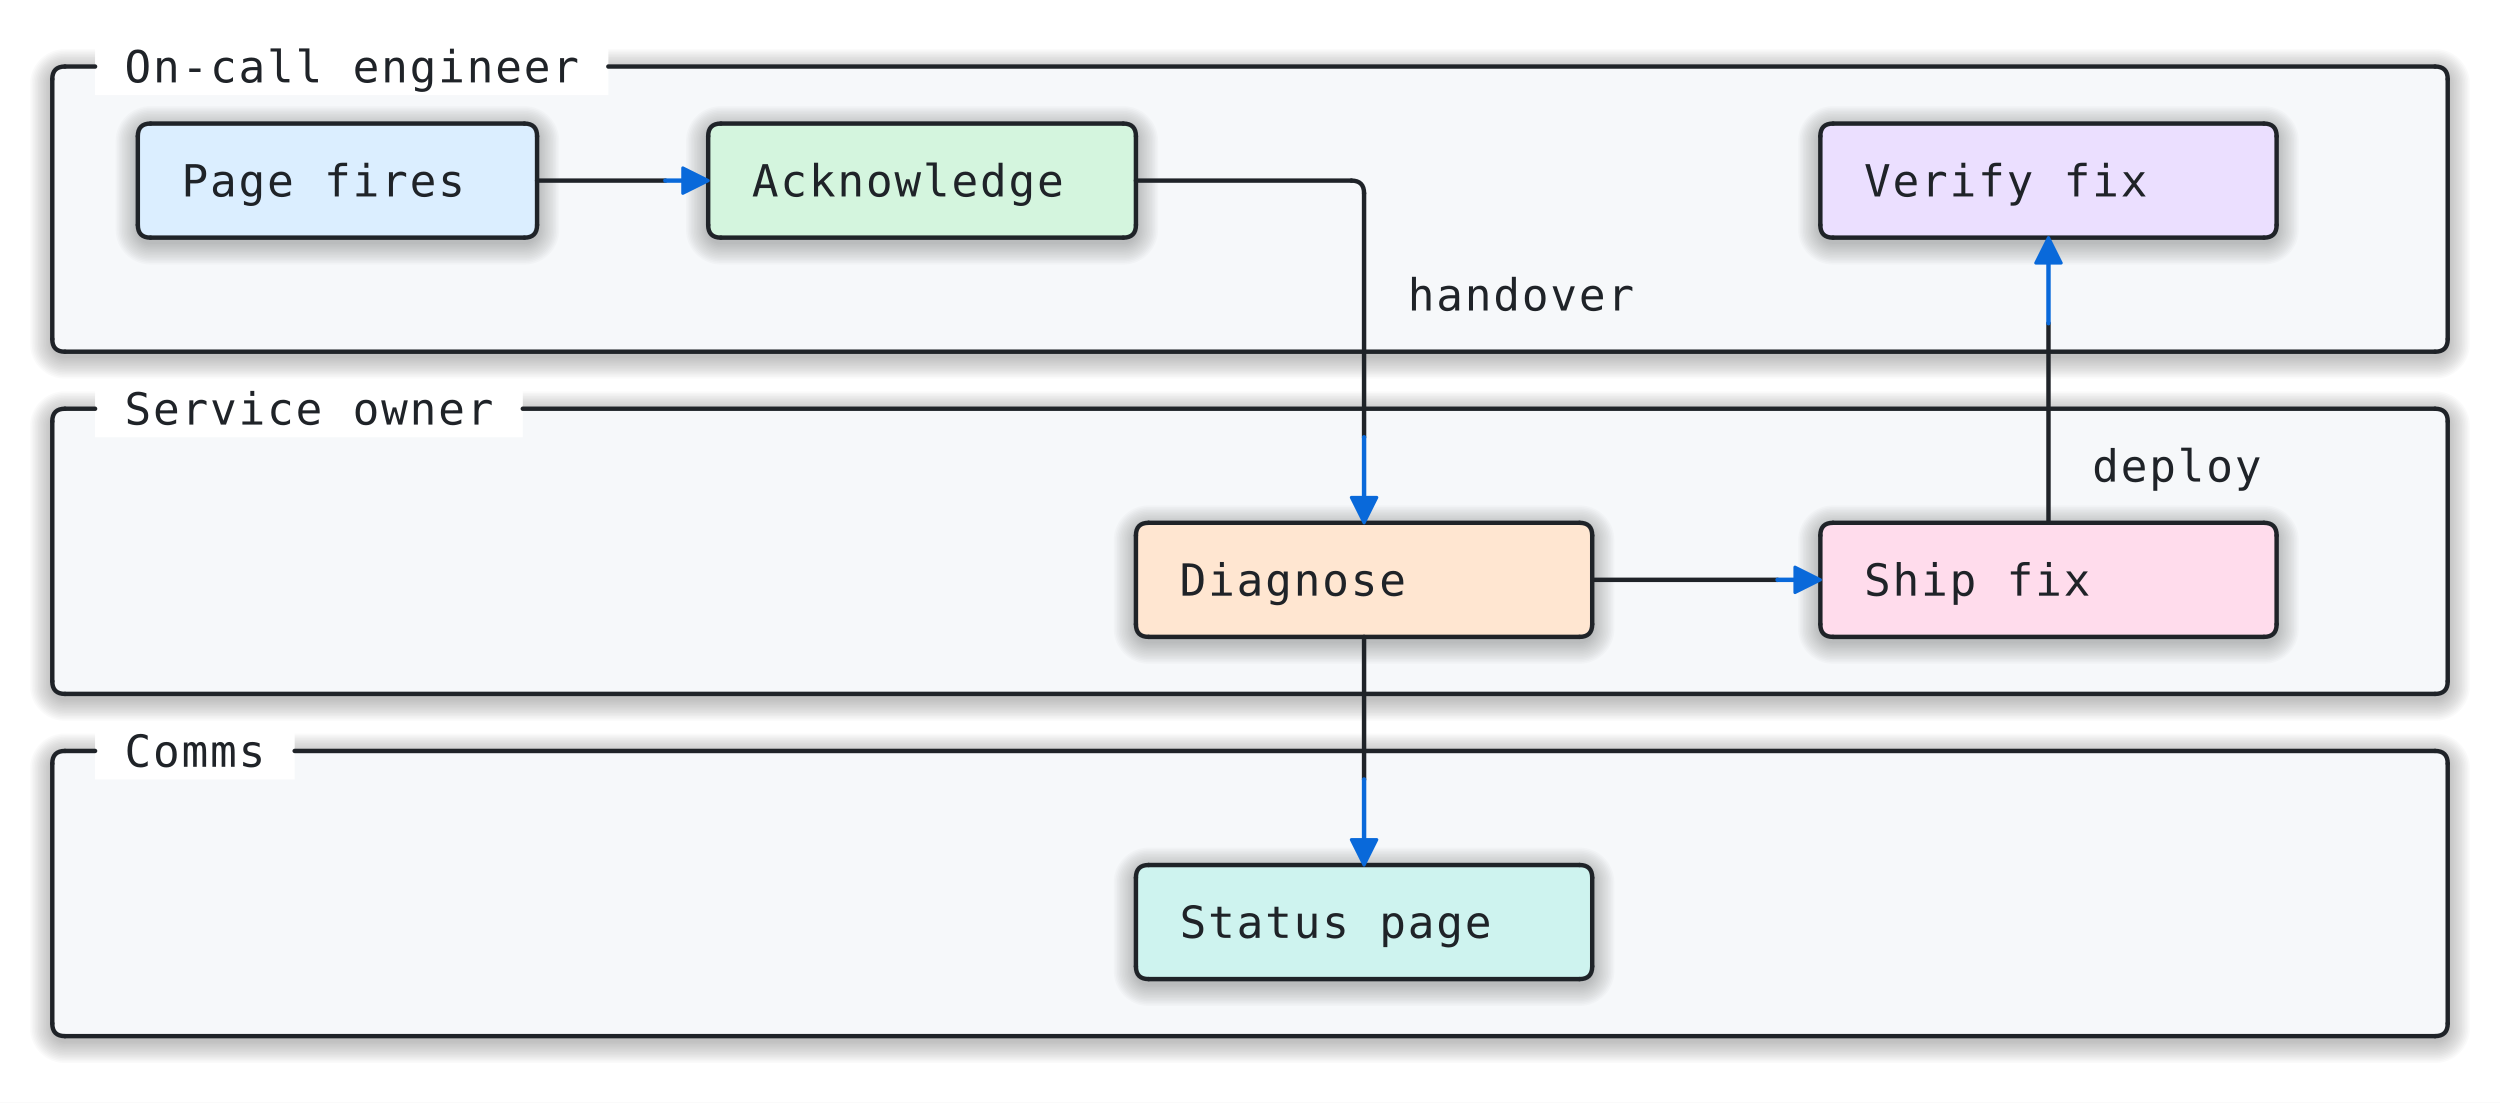
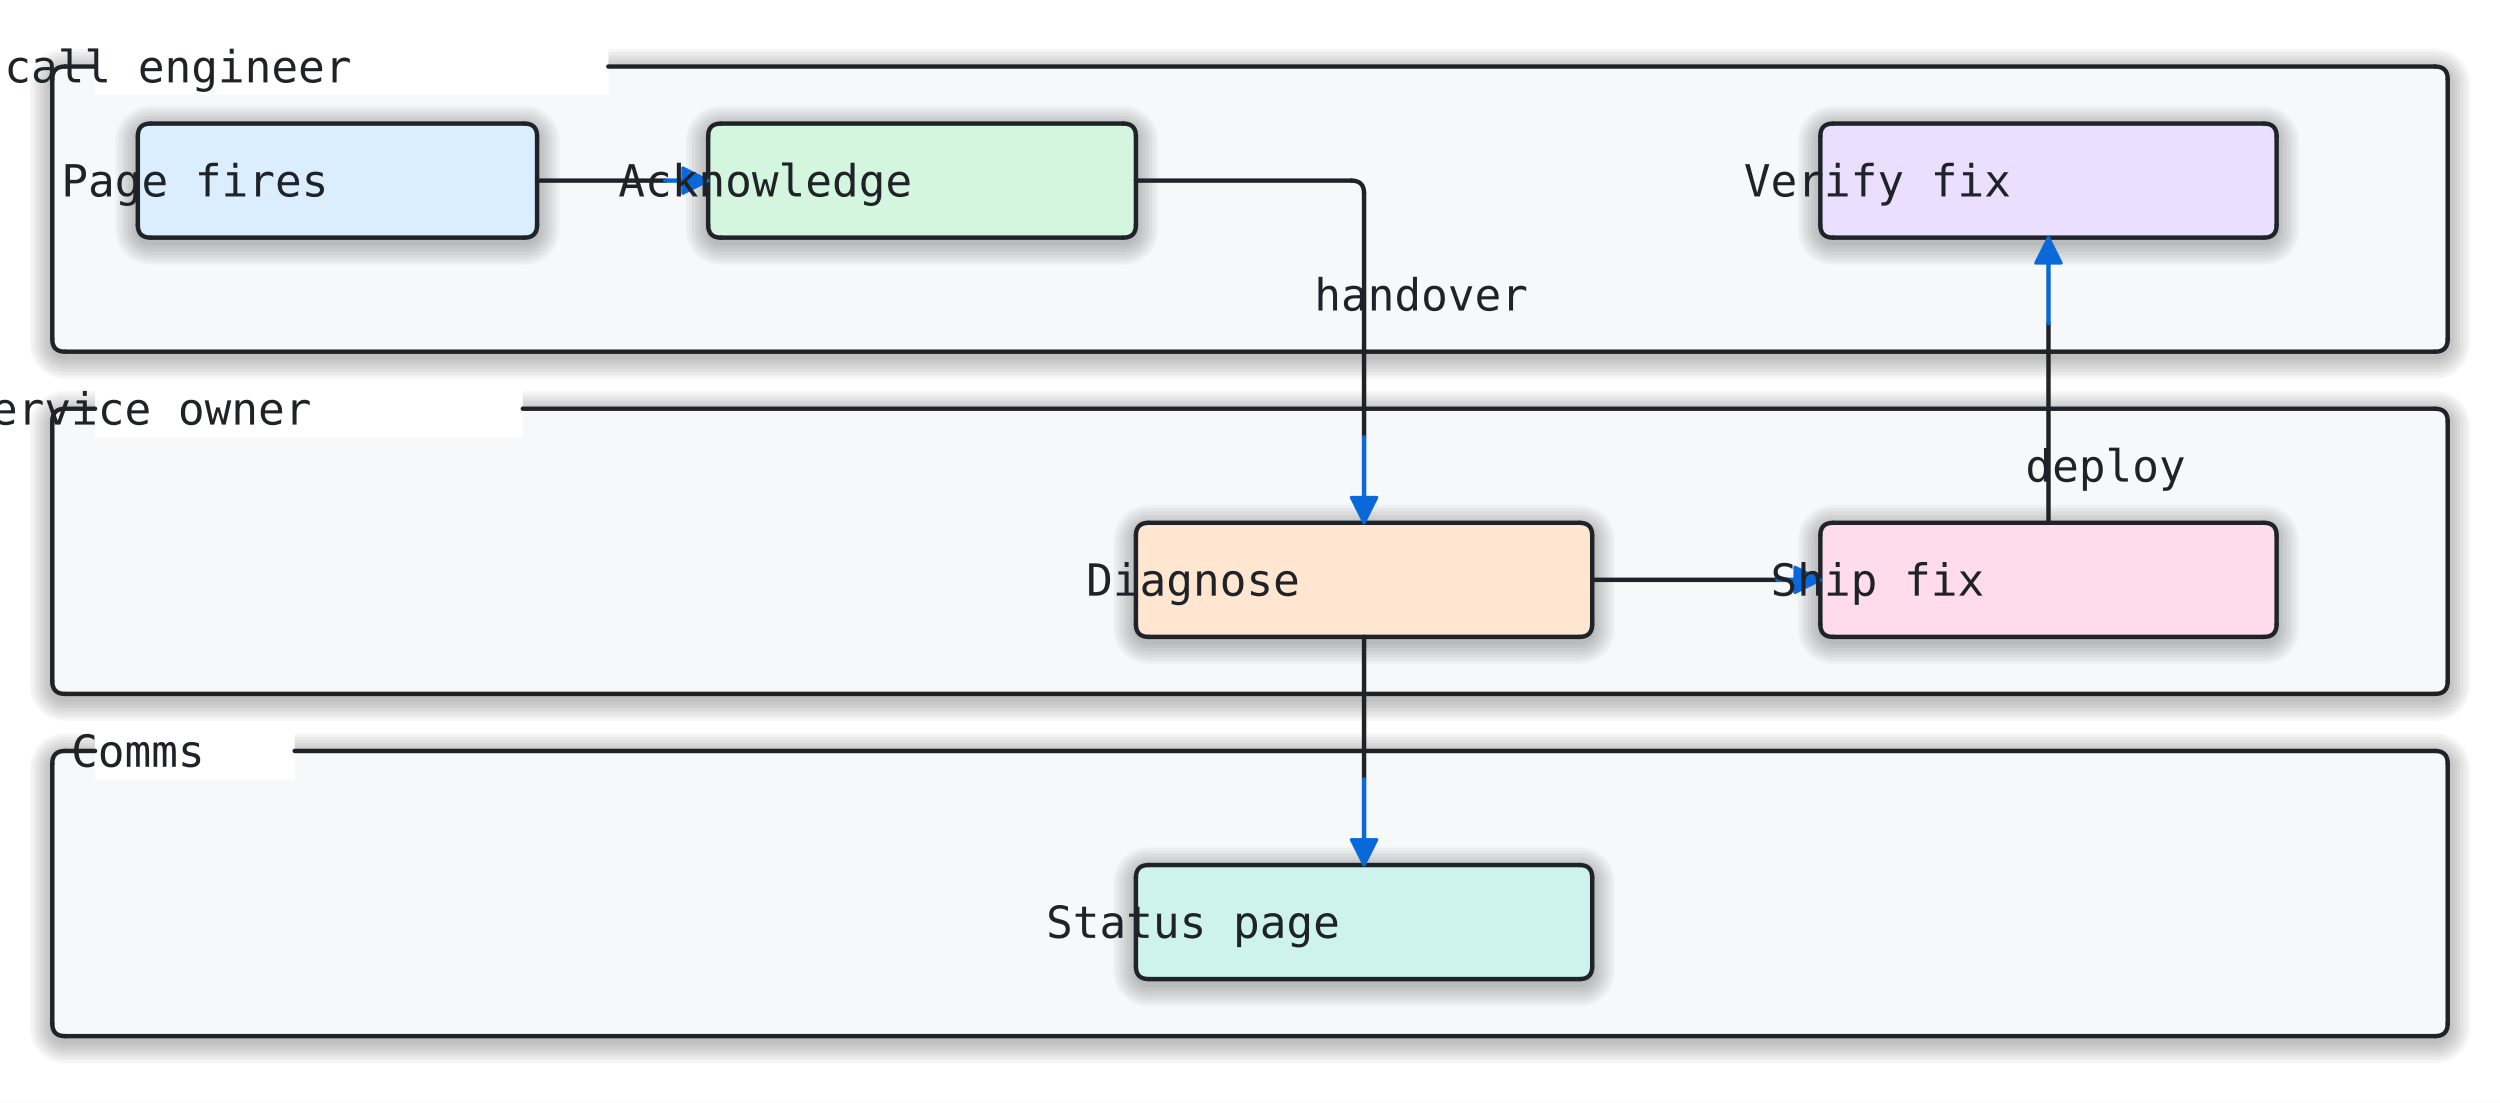
<svg xmlns="http://www.w3.org/2000/svg" viewBox="0 0 789 348" width="789" height="348" role="img" data-cell="9x18" data-pad="12" data-generator="ascii2svg 1.15.0">
-   <style>.sgl{stroke-width:1.4;stroke-linecap:round;stroke-linejoin:round;fill:none}.dbl{stroke-width:5;stroke-linecap:round;stroke-linejoin:round;fill:none}.dbl-gap{stroke-width:2;stroke-linecap:round;stroke-linejoin:round;fill:none}.head{stroke-width:1;stroke-linejoin:round}text{font:14px ui-monospace,SFMono-Regular,Menlo,Consolas,'DejaVu Sans Mono',monospace;text-anchor:middle;white-space:pre}.dash.n2{stroke-dasharray:4.2 4.8}.dash.n3{stroke-dasharray:2.6 3.4}.dash.n4{stroke-dasharray:1.4 3.1}.uml{stroke-width:1.2;stroke-linejoin:round}.ring{stroke-width:1.3}.foot{fill:none;stroke-width:1.4;stroke-linecap:round;stroke-linejoin:round}.blk{shape-rendering:crispEdges}.k3{fill-opacity:.75}.k2{fill-opacity:.5}.k1{fill-opacity:.28}.fill{transition:fill .25s}text,line,path,polygon,circle,.blk{pointer-events:none}@keyframes a2s-gap{0%{stroke-dasharray:1 2;stroke-dashoffset:1.01}60%,100%{stroke-dasharray:1 2;stroke-dashoffset:0}}@keyframes a2s-fade{0%{opacity:0}}@keyframes a2s-pop{0%{opacity:0;transform:scale(.2)}}@keyframes a2s-grow{0%{transform:scaleX(0)}}.blk{animation:a2s-grow .7s cubic-bezier(.3,.7,.4,1) backwards}.blk{transform-box:fill-box;transform-origin:left}.sgl,.dbl{animation:a2s-draw .6s cubic-bezier(.3,.7,.4,1) backwards}.dbl-gap{animation:a2s-gap .6s cubic-bezier(.3,.7,.4,1) backwards}.sgl.shaft,.sgl.dash{animation:a2s-fade .3s ease-out backwards}.head,.uml,.ring{animation:a2s-pop .45s cubic-bezier(.3,1.6,.5,1) backwards}.foot{animation:a2s-fade .4s ease-out backwards}.head,.uml,.ring{transform-box:fill-box;transform-origin:center}text{animation:a2s-fade .5s ease-out backwards}.glow,.shadow,.fill,.plate{animation:a2s-fade .8s ease-out backwards}.pulse .halo{fill-opacity:.28}@media (prefers-reduced-motion:reduce){*{animation:none!important}.pulse{display:none}}.r0{animation-delay:0.08s}.r2{animation-delay:0.19s}.r4{animation-delay:0.29s}.r6{animation-delay:0.40s}.r7{animation-delay:0.45s}.r9{animation-delay:0.55s}.r12{animation-delay:0.71s}.r15{animation-delay:0.87s}.bg,.fill,.plate{fill:#ffffff}.sgl,.dbl{stroke:#1f2328}.dbl-gap{stroke:#ffffff}.head{fill:#1f2328;stroke:#1f2328}text{fill:#1f2328}.glow{fill:#000000;fill-opacity:0.02}.shadow{fill:#000}.blk{fill:#1f2328}.uml,.ring{fill:#ffffff;stroke:#1f2328}.uml.solid{fill:#1f2328}.foot{stroke:#1f2328}.shaft{stroke:#0969da}.head{fill:#0969da;stroke:#0969da}.blk{fill:#0969da}.uml{stroke:#0969da}.uml.solid{fill:#0969da}.fill.tn{fill:#f6f8fa}.fill.t0c{fill:#f1f8ff}.fill.t0l{fill:#dbeeff}.fill.t1c{fill:#f0fbf3}.fill.t1l{fill:#d4f5de}.fill.t2c{fill:#f8f4ff}.fill.t2l{fill:#ebdfff}.fill.t3c{fill:#fff7f0}.fill.t3l{fill:#ffe6d1}.fill.t4c{fill:#fff4f9}.fill.t4l{fill:#ffdcec}.fill.t5c{fill:#effbfa}.fill.t5l{fill:#cef3ef}.fill:hover{fill:#e2edfc}@keyframes a2s-draw{0%{stroke-dasharray:1 2;stroke-dashoffset:1.01;stroke:#0969da}60%{stroke-dasharray:1 2;stroke-dashoffset:0;stroke:#0969da}100%{stroke-dasharray:1 2;stroke-dashoffset:0}}.pulse circle{fill:#0969da}.a2s-live.sgl,.a2s-live.dbl{stroke:#0969da}@media (prefers-color-scheme:dark){.bg,.fill,.plate{fill:#0d1117}.sgl,.dbl{stroke:#e6edf3}.dbl-gap{stroke:#0d1117}.head{fill:#e6edf3;stroke:#e6edf3}text{fill:#e6edf3}.glow{fill:#ffffff;fill-opacity:0.012}.shadow{fill:#000}.blk{fill:#e6edf3}.uml,.ring{fill:#0d1117;stroke:#e6edf3}.uml.solid{fill:#e6edf3}.foot{stroke:#e6edf3}.shaft{stroke:#58a6ff}.head{fill:#58a6ff;stroke:#58a6ff}.blk{fill:#58a6ff}.uml{stroke:#58a6ff}.uml.solid{fill:#58a6ff}.fill.tn{fill:#151b23}.fill.t0c{fill:#0f1a2b}.fill.t0l{fill:#15325a}.fill.t1c{fill:#0e1f16}.fill.t1l{fill:#16402a}.fill.t2c{fill:#1b1530}.fill.t2l{fill:#34245a}.fill.t3c{fill:#23180e}.fill.t3l{fill:#4a2e14}.fill.t4c{fill:#241421}.fill.t4l{fill:#4a1f3a}.fill.t5c{fill:#0c2023}.fill.t5l{fill:#124042}.fill:hover{fill:#1c2d45}@keyframes a2s-draw{0%{stroke-dasharray:1 2;stroke-dashoffset:1.01;stroke:#58a6ff}60%{stroke-dasharray:1 2;stroke-dashoffset:0;stroke:#58a6ff}100%{stroke-dasharray:1 2;stroke-dashoffset:0}}.pulse circle{fill:#58a6ff}.a2s-live.sgl,.a2s-live.dbl{stroke:#58a6ff}}</style>
+   <style>.sgl{stroke-width:1.4;stroke-linecap:round;stroke-linejoin:round;fill:none}.dbl{stroke-width:5;stroke-linecap:round;stroke-linejoin:round;fill:none}.dbl-gap{stroke-width:2;stroke-linecap:round;stroke-linejoin:round;fill:none}.head{stroke-width:1;stroke-linejoin:round}text{font:14px ui-monospace,SFMono-Regular,Menlo,Consolas,'DejaVu Sans Mono',monospace;text-anchor:middle;white-space:pre}.dash.n2{stroke-dasharray:4.2 4.8}.dash.n3{stroke-dasharray:2.6 3.4}.dash.n4{stroke-dasharray:1.4 3.1}.uml{stroke-width:1.2;stroke-linejoin:round}.ring{stroke-width:1.3}.foot{fill:none;stroke-width:1.4;stroke-linecap:round;stroke-linejoin:round}.blk{shape-rendering:crispEdges}.k3{fill-opacity:.75}.k2{fill-opacity:.5}.k1{fill-opacity:.28}.fill{transition:fill .25s}text,line,path,polygon,circle,.blk{pointer-events:none}@keyframes a2s-gap{0%{stroke-dasharray:1 2;stroke-dashoffset:1.01}60%,100%{stroke-dasharray:1 2;stroke-dashoffset:0}}@keyframes a2s-fade{0%{opacity:0}}@keyframes a2s-pop{0%{opacity:0;transform:scale(.2)}}@keyframes a2s-grow{0%{transform:scaleX(0)}}.blk{animation:a2s-grow .7s cubic-bezier(.3,.7,.4,1) backwards}.blk{transform-box:fill-box;transform-origin:left}.sgl,.dbl{animation:a2s-draw .6s cubic-bezier(.3,.7,.4,1) backwards}.dbl-gap{animation:a2s-gap .6s cubic-bezier(.3,.7,.4,1) backwards}.sgl.shaft,.sgl.dash{animation:a2s-fade .3s ease-out backwards}.head,.uml,.ring{animation:a2s-pop .45s cubic-bezier(.3,1.6,.5,1) backwards}.foot{animation:a2s-fade .4s ease-out backwards}.head,.uml,.ring{transform-box:fill-box;transform-origin:center}text{animation:a2s-fade .5s ease-out backwards}.glow,.shadow,.fill,.plate{animation:a2s-fade .8s ease-out backwards}.pulse .halo{fill-opacity:.28}@media (prefers-reduced-motion:reduce){*{animation:none!important}.pulse{display:none}}.r0{animation-delay:0.08s}.r2{animation-delay:0.19s}.r4{animation-delay:0.29s}.r6{animation-delay:0.40s}.r7{animation-delay:0.45s}.r9{animation-delay:0.55s}.r12{animation-delay:0.71s}.r15{animation-delay:0.87s}.bg,.fill,.plate{fill:#ffffff}.sgl,.dbl{stroke:#1f2328}.dbl-gap{stroke:#ffffff}.head{fill:#1f2328;stroke:#1f2328}text{fill:#1f2328}.glow{fill:#000000;fill-opacity:0.04}.shadow{fill:#000}.blk{fill:#1f2328}.uml,.ring{fill:#ffffff;stroke:#1f2328}.uml.solid{fill:#1f2328}.foot{stroke:#1f2328}.shaft{stroke:#0969da}.head{fill:#0969da;stroke:#0969da}.blk{fill:#0969da}.uml{stroke:#0969da}.uml.solid{fill:#0969da}.fill.tn{fill:#f6f8fa}.fill.t0c{fill:#f1f8ff}.fill.t0l{fill:#dbeeff}.fill.t1c{fill:#f0fbf3}.fill.t1l{fill:#d4f5de}.fill.t2c{fill:#f8f4ff}.fill.t2l{fill:#ebdfff}.fill.t3c{fill:#fff7f0}.fill.t3l{fill:#ffe6d1}.fill.t4c{fill:#fff4f9}.fill.t4l{fill:#ffdcec}.fill.t5c{fill:#effbfa}.fill.t5l{fill:#cef3ef}.fill:hover{fill:#e2edfc}@keyframes a2s-draw{0%{stroke-dasharray:1 2;stroke-dashoffset:1.01;stroke:#0969da}60%{stroke-dasharray:1 2;stroke-dashoffset:0;stroke:#0969da}100%{stroke-dasharray:1 2;stroke-dashoffset:0}}.pulse circle{fill:#0969da}.a2s-live.sgl,.a2s-live.dbl{stroke:#0969da}@media (prefers-color-scheme:dark){.bg,.fill,.plate{fill:#0d1117}.sgl,.dbl{stroke:#e6edf3}.dbl-gap{stroke:#0d1117}.head{fill:#e6edf3;stroke:#e6edf3}text{fill:#e6edf3}.glow{fill:#ffffff;fill-opacity:0.024}.shadow{fill:#000}.blk{fill:#e6edf3}.uml,.ring{fill:#0d1117;stroke:#e6edf3}.uml.solid{fill:#e6edf3}.foot{stroke:#e6edf3}.shaft{stroke:#58a6ff}.head{fill:#58a6ff;stroke:#58a6ff}.blk{fill:#58a6ff}.uml{stroke:#58a6ff}.uml.solid{fill:#58a6ff}.fill.tn{fill:#151b23}.fill.t0c{fill:#0f1a2b}.fill.t0l{fill:#15325a}.fill.t1c{fill:#0e1f16}.fill.t1l{fill:#16402a}.fill.t2c{fill:#1b1530}.fill.t2l{fill:#34245a}.fill.t3c{fill:#23180e}.fill.t3l{fill:#4a2e14}.fill.t4c{fill:#241421}.fill.t4l{fill:#4a1f3a}.fill.t5c{fill:#0c2023}.fill.t5l{fill:#124042}.fill:hover{fill:#1c2d45}@keyframes a2s-draw{0%{stroke-dasharray:1 2;stroke-dashoffset:1.01;stroke:#58a6ff}60%{stroke-dasharray:1 2;stroke-dashoffset:0;stroke:#58a6ff}100%{stroke-dasharray:1 2;stroke-dashoffset:0}}.pulse circle{fill:#58a6ff}.a2s-live.sgl,.a2s-live.dbl{stroke:#58a6ff}}</style>
  <rect width="100%" height="100%" fill="#ffffff" class="bg" />
  <rect x="9.5" y="15.5" width="770" height="104" rx="11" class="glow" style="animation-delay:0.00s" />
-   <rect x="10" y="16" width="769" height="103" rx="10.5" class="glow" style="animation-delay:0.00s" />
  <rect x="10.5" y="16.5" width="768" height="102" rx="10" class="glow" style="animation-delay:0.00s" />
-   <rect x="11" y="17" width="767" height="101" rx="9.5" class="glow" style="animation-delay:0.00s" />
  <rect x="11.5" y="17.5" width="766" height="100" rx="9" class="glow" style="animation-delay:0.00s" />
-   <rect x="12" y="18" width="765" height="99" rx="8.5" class="glow" style="animation-delay:0.00s" />
  <rect x="12.5" y="18.5" width="764" height="98" rx="8" class="glow" style="animation-delay:0.00s" />
-   <rect x="13" y="19" width="763" height="97" rx="7.5" class="glow" style="animation-delay:0.00s" />
  <rect x="13.5" y="19.5" width="762" height="96" rx="7" class="glow" style="animation-delay:0.00s" />
-   <rect x="14" y="20" width="761" height="95" rx="6.5" class="glow" style="animation-delay:0.00s" />
  <rect x="14.5" y="20.5" width="760" height="94" rx="6" class="glow" style="animation-delay:0.00s" />
-   <rect x="15" y="21" width="759" height="93" rx="5.5" class="glow" style="animation-delay:0.00s" />
  <rect x="15.5" y="21.5" width="758" height="92" rx="5" class="glow" style="animation-delay:0.00s" />
-   <rect x="16" y="22" width="757" height="91" rx="4.5" class="glow" style="animation-delay:0.00s" />
  <rect x="16.5" y="21" width="756" height="90" rx="4" class="fill tn" style="animation-delay:0.00s" />
  <rect x="30" y="12" width="162" height="18" class="plate" style="animation-delay:0.00s" />
  <rect x="9.5" y="123.5" width="770" height="104" rx="11" class="glow" style="animation-delay:0.32s" />
-   <rect x="10" y="124" width="769" height="103" rx="10.5" class="glow" style="animation-delay:0.32s" />
  <rect x="10.5" y="124.5" width="768" height="102" rx="10" class="glow" style="animation-delay:0.32s" />
-   <rect x="11" y="125" width="767" height="101" rx="9.5" class="glow" style="animation-delay:0.32s" />
  <rect x="11.5" y="125.5" width="766" height="100" rx="9" class="glow" style="animation-delay:0.32s" />
-   <rect x="12" y="126" width="765" height="99" rx="8.5" class="glow" style="animation-delay:0.32s" />
  <rect x="12.5" y="126.5" width="764" height="98" rx="8" class="glow" style="animation-delay:0.32s" />
-   <rect x="13" y="127" width="763" height="97" rx="7.5" class="glow" style="animation-delay:0.32s" />
  <rect x="13.5" y="127.5" width="762" height="96" rx="7" class="glow" style="animation-delay:0.32s" />
-   <rect x="14" y="128" width="761" height="95" rx="6.5" class="glow" style="animation-delay:0.32s" />
  <rect x="14.5" y="128.5" width="760" height="94" rx="6" class="glow" style="animation-delay:0.32s" />
-   <rect x="15" y="129" width="759" height="93" rx="5.5" class="glow" style="animation-delay:0.32s" />
  <rect x="15.5" y="129.5" width="758" height="92" rx="5" class="glow" style="animation-delay:0.32s" />
-   <rect x="16" y="130" width="757" height="91" rx="4.5" class="glow" style="animation-delay:0.32s" />
  <rect x="16.5" y="129" width="756" height="90" rx="4" class="fill tn" style="animation-delay:0.32s" />
  <rect x="30" y="120" width="135" height="18" class="plate" style="animation-delay:0.32s" />
  <rect x="9.5" y="231.5" width="770" height="104" rx="11" class="glow" style="animation-delay:0.63s" />
-   <rect x="10" y="232" width="769" height="103" rx="10.5" class="glow" style="animation-delay:0.63s" />
  <rect x="10.5" y="232.5" width="768" height="102" rx="10" class="glow" style="animation-delay:0.63s" />
-   <rect x="11" y="233" width="767" height="101" rx="9.5" class="glow" style="animation-delay:0.63s" />
  <rect x="11.5" y="233.5" width="766" height="100" rx="9" class="glow" style="animation-delay:0.63s" />
-   <rect x="12" y="234" width="765" height="99" rx="8.5" class="glow" style="animation-delay:0.63s" />
  <rect x="12.5" y="234.5" width="764" height="98" rx="8" class="glow" style="animation-delay:0.63s" />
-   <rect x="13" y="235" width="763" height="97" rx="7.5" class="glow" style="animation-delay:0.63s" />
  <rect x="13.5" y="235.5" width="762" height="96" rx="7" class="glow" style="animation-delay:0.63s" />
-   <rect x="14" y="236" width="761" height="95" rx="6.5" class="glow" style="animation-delay:0.63s" />
  <rect x="14.5" y="236.5" width="760" height="94" rx="6" class="glow" style="animation-delay:0.63s" />
-   <rect x="15" y="237" width="759" height="93" rx="5.5" class="glow" style="animation-delay:0.63s" />
  <rect x="15.5" y="237.5" width="758" height="92" rx="5" class="glow" style="animation-delay:0.63s" />
-   <rect x="16" y="238" width="757" height="91" rx="4.5" class="glow" style="animation-delay:0.63s" />
  <rect x="16.5" y="237" width="756" height="90" rx="4" class="fill tn" style="animation-delay:0.63s" />
  <rect x="30" y="228" width="63" height="18" class="plate" style="animation-delay:0.63s" />
  <rect x="36.5" y="33.5" width="140" height="50" rx="11" class="glow" style="animation-delay:0.05s" />
-   <rect x="37" y="34" width="139" height="49" rx="10.5" class="glow" style="animation-delay:0.05s" />
  <rect x="37.5" y="34.5" width="138" height="48" rx="10" class="glow" style="animation-delay:0.05s" />
-   <rect x="38" y="35" width="137" height="47" rx="9.5" class="glow" style="animation-delay:0.05s" />
  <rect x="38.5" y="35.5" width="136" height="46" rx="9" class="glow" style="animation-delay:0.05s" />
-   <rect x="39" y="36" width="135" height="45" rx="8.5" class="glow" style="animation-delay:0.05s" />
  <rect x="39.5" y="36.5" width="134" height="44" rx="8" class="glow" style="animation-delay:0.05s" />
-   <rect x="40" y="37" width="133" height="43" rx="7.5" class="glow" style="animation-delay:0.05s" />
  <rect x="40.5" y="37.5" width="132" height="42" rx="7" class="glow" style="animation-delay:0.05s" />
-   <rect x="41" y="38" width="131" height="41" rx="6.5" class="glow" style="animation-delay:0.05s" />
  <rect x="41.5" y="38.5" width="130" height="40" rx="6" class="glow" style="animation-delay:0.05s" />
-   <rect x="42" y="39" width="129" height="39" rx="5.5" class="glow" style="animation-delay:0.05s" />
  <rect x="42.5" y="39.5" width="128" height="38" rx="5" class="glow" style="animation-delay:0.05s" />
-   <rect x="43" y="40" width="127" height="37" rx="4.5" class="glow" style="animation-delay:0.05s" />
  <rect x="43.5" y="39" width="126" height="36" rx="4" class="fill t0l" style="animation-delay:0.05s" />
  <rect x="216.5" y="33.5" width="149" height="50" rx="11" class="glow" style="animation-delay:0.05s" />
-   <rect x="217" y="34" width="148" height="49" rx="10.5" class="glow" style="animation-delay:0.05s" />
  <rect x="217.5" y="34.5" width="147" height="48" rx="10" class="glow" style="animation-delay:0.05s" />
-   <rect x="218" y="35" width="146" height="47" rx="9.5" class="glow" style="animation-delay:0.05s" />
  <rect x="218.5" y="35.5" width="145" height="46" rx="9" class="glow" style="animation-delay:0.05s" />
-   <rect x="219" y="36" width="144" height="45" rx="8.5" class="glow" style="animation-delay:0.05s" />
  <rect x="219.5" y="36.5" width="143" height="44" rx="8" class="glow" style="animation-delay:0.05s" />
-   <rect x="220" y="37" width="142" height="43" rx="7.5" class="glow" style="animation-delay:0.05s" />
  <rect x="220.5" y="37.5" width="141" height="42" rx="7" class="glow" style="animation-delay:0.05s" />
-   <rect x="221" y="38" width="140" height="41" rx="6.5" class="glow" style="animation-delay:0.05s" />
  <rect x="221.5" y="38.5" width="139" height="40" rx="6" class="glow" style="animation-delay:0.05s" />
-   <rect x="222" y="39" width="138" height="39" rx="5.5" class="glow" style="animation-delay:0.05s" />
  <rect x="222.5" y="39.5" width="137" height="38" rx="5" class="glow" style="animation-delay:0.05s" />
-   <rect x="223" y="40" width="136" height="37" rx="4.5" class="glow" style="animation-delay:0.05s" />
  <rect x="223.5" y="39" width="135" height="36" rx="4" class="fill t1l" style="animation-delay:0.05s" />
  <rect x="567.5" y="33.5" width="158" height="50" rx="11" class="glow" style="animation-delay:0.05s" />
-   <rect x="568" y="34" width="157" height="49" rx="10.5" class="glow" style="animation-delay:0.05s" />
  <rect x="568.5" y="34.5" width="156" height="48" rx="10" class="glow" style="animation-delay:0.05s" />
-   <rect x="569" y="35" width="155" height="47" rx="9.5" class="glow" style="animation-delay:0.05s" />
  <rect x="569.5" y="35.5" width="154" height="46" rx="9" class="glow" style="animation-delay:0.05s" />
-   <rect x="570" y="36" width="153" height="45" rx="8.5" class="glow" style="animation-delay:0.05s" />
  <rect x="570.5" y="36.5" width="152" height="44" rx="8" class="glow" style="animation-delay:0.05s" />
-   <rect x="571" y="37" width="151" height="43" rx="7.5" class="glow" style="animation-delay:0.05s" />
  <rect x="571.5" y="37.5" width="150" height="42" rx="7" class="glow" style="animation-delay:0.05s" />
-   <rect x="572" y="38" width="149" height="41" rx="6.5" class="glow" style="animation-delay:0.05s" />
  <rect x="572.5" y="38.5" width="148" height="40" rx="6" class="glow" style="animation-delay:0.05s" />
-   <rect x="573" y="39" width="147" height="39" rx="5.5" class="glow" style="animation-delay:0.05s" />
  <rect x="573.5" y="39.5" width="146" height="38" rx="5" class="glow" style="animation-delay:0.05s" />
-   <rect x="574" y="40" width="145" height="37" rx="4.5" class="glow" style="animation-delay:0.05s" />
  <rect x="574.5" y="39" width="144" height="36" rx="4" class="fill t2l" style="animation-delay:0.05s" />
  <rect x="351.5" y="159.5" width="158" height="50" rx="11" class="glow" style="animation-delay:0.42s" />
-   <rect x="352" y="160" width="157" height="49" rx="10.5" class="glow" style="animation-delay:0.42s" />
  <rect x="352.5" y="160.5" width="156" height="48" rx="10" class="glow" style="animation-delay:0.42s" />
-   <rect x="353" y="161" width="155" height="47" rx="9.5" class="glow" style="animation-delay:0.42s" />
  <rect x="353.5" y="161.5" width="154" height="46" rx="9" class="glow" style="animation-delay:0.42s" />
-   <rect x="354" y="162" width="153" height="45" rx="8.5" class="glow" style="animation-delay:0.42s" />
  <rect x="354.5" y="162.5" width="152" height="44" rx="8" class="glow" style="animation-delay:0.42s" />
-   <rect x="355" y="163" width="151" height="43" rx="7.5" class="glow" style="animation-delay:0.42s" />
  <rect x="355.5" y="163.5" width="150" height="42" rx="7" class="glow" style="animation-delay:0.42s" />
-   <rect x="356" y="164" width="149" height="41" rx="6.5" class="glow" style="animation-delay:0.42s" />
  <rect x="356.5" y="164.5" width="148" height="40" rx="6" class="glow" style="animation-delay:0.42s" />
-   <rect x="357" y="165" width="147" height="39" rx="5.5" class="glow" style="animation-delay:0.42s" />
  <rect x="357.5" y="165.5" width="146" height="38" rx="5" class="glow" style="animation-delay:0.42s" />
-   <rect x="358" y="166" width="145" height="37" rx="4.5" class="glow" style="animation-delay:0.42s" />
  <rect x="358.5" y="165" width="144" height="36" rx="4" class="fill t3l" style="animation-delay:0.42s" />
  <rect x="567.5" y="159.5" width="158" height="50" rx="11" class="glow" style="animation-delay:0.42s" />
-   <rect x="568" y="160" width="157" height="49" rx="10.5" class="glow" style="animation-delay:0.42s" />
  <rect x="568.5" y="160.5" width="156" height="48" rx="10" class="glow" style="animation-delay:0.42s" />
-   <rect x="569" y="161" width="155" height="47" rx="9.5" class="glow" style="animation-delay:0.42s" />
  <rect x="569.5" y="161.5" width="154" height="46" rx="9" class="glow" style="animation-delay:0.42s" />
-   <rect x="570" y="162" width="153" height="45" rx="8.5" class="glow" style="animation-delay:0.42s" />
  <rect x="570.5" y="162.5" width="152" height="44" rx="8" class="glow" style="animation-delay:0.42s" />
-   <rect x="571" y="163" width="151" height="43" rx="7.5" class="glow" style="animation-delay:0.42s" />
  <rect x="571.5" y="163.5" width="150" height="42" rx="7" class="glow" style="animation-delay:0.42s" />
-   <rect x="572" y="164" width="149" height="41" rx="6.5" class="glow" style="animation-delay:0.42s" />
  <rect x="572.5" y="164.5" width="148" height="40" rx="6" class="glow" style="animation-delay:0.42s" />
-   <rect x="573" y="165" width="147" height="39" rx="5.5" class="glow" style="animation-delay:0.42s" />
  <rect x="573.5" y="165.5" width="146" height="38" rx="5" class="glow" style="animation-delay:0.42s" />
-   <rect x="574" y="166" width="145" height="37" rx="4.5" class="glow" style="animation-delay:0.42s" />
  <rect x="574.5" y="165" width="144" height="36" rx="4" class="fill t4l" style="animation-delay:0.42s" />
  <rect x="351.5" y="267.5" width="158" height="50" rx="11" class="glow" style="animation-delay:0.74s" />
-   <rect x="352" y="268" width="157" height="49" rx="10.5" class="glow" style="animation-delay:0.74s" />
  <rect x="352.5" y="268.5" width="156" height="48" rx="10" class="glow" style="animation-delay:0.74s" />
-   <rect x="353" y="269" width="155" height="47" rx="9.5" class="glow" style="animation-delay:0.74s" />
  <rect x="353.5" y="269.5" width="154" height="46" rx="9" class="glow" style="animation-delay:0.74s" />
-   <rect x="354" y="270" width="153" height="45" rx="8.5" class="glow" style="animation-delay:0.74s" />
  <rect x="354.5" y="270.5" width="152" height="44" rx="8" class="glow" style="animation-delay:0.74s" />
-   <rect x="355" y="271" width="151" height="43" rx="7.5" class="glow" style="animation-delay:0.74s" />
  <rect x="355.5" y="271.5" width="150" height="42" rx="7" class="glow" style="animation-delay:0.74s" />
-   <rect x="356" y="272" width="149" height="41" rx="6.5" class="glow" style="animation-delay:0.74s" />
  <rect x="356.5" y="272.5" width="148" height="40" rx="6" class="glow" style="animation-delay:0.74s" />
-   <rect x="357" y="273" width="147" height="39" rx="5.5" class="glow" style="animation-delay:0.74s" />
  <rect x="357.5" y="273.5" width="146" height="38" rx="5" class="glow" style="animation-delay:0.74s" />
-   <rect x="358" y="274" width="145" height="37" rx="4.5" class="glow" style="animation-delay:0.74s" />
  <rect x="358.5" y="273" width="144" height="36" rx="4" class="fill t5l" style="animation-delay:0.74s" />
  <path d="M20.5 21Q16.5 21 16.5 25" class="sgl" pathLength="1" style="animation-delay:0.00s;animation-duration:0.25s" />
  <path d="M768.5 21Q772.5 21 772.5 25" class="sgl" pathLength="1" style="animation-delay:0.00s;animation-duration:0.25s" />
  <path d="M47.5 39Q43.5 39 43.5 43" class="sgl" pathLength="1" style="animation-delay:0.05s;animation-duration:0.25s" />
  <path d="M165.5 39Q169.5 39 169.5 43" class="sgl" pathLength="1" style="animation-delay:0.05s;animation-duration:0.25s" />
  <path d="M227.5 39Q223.5 39 223.5 43" class="sgl" pathLength="1" style="animation-delay:0.05s;animation-duration:0.25s" />
  <path d="M354.5 39Q358.5 39 358.5 43" class="sgl" pathLength="1" style="animation-delay:0.05s;animation-duration:0.25s" />
  <path d="M578.5 39Q574.5 39 574.5 43" class="sgl" pathLength="1" style="animation-delay:0.05s;animation-duration:0.25s" />
  <path d="M714.5 39Q718.5 39 718.5 43" class="sgl" pathLength="1" style="animation-delay:0.05s;animation-duration:0.25s" />
  <path d="M426.5 57Q430.5 57 430.5 61" class="sgl" pathLength="1" style="animation-delay:0.11s;animation-duration:0.25s" />
  <path d="M47.5 75Q43.5 75 43.5 71" class="sgl" pathLength="1" style="animation-delay:0.16s;animation-duration:0.25s" />
  <path d="M165.5 75Q169.5 75 169.5 71" class="sgl" pathLength="1" style="animation-delay:0.16s;animation-duration:0.25s" />
  <path d="M227.5 75Q223.5 75 223.5 71" class="sgl" pathLength="1" style="animation-delay:0.16s;animation-duration:0.25s" />
  <path d="M354.5 75Q358.5 75 358.5 71" class="sgl" pathLength="1" style="animation-delay:0.16s;animation-duration:0.25s" />
  <path d="M578.5 75Q574.5 75 574.5 71" class="sgl" pathLength="1" style="animation-delay:0.16s;animation-duration:0.25s" />
  <path d="M714.5 75Q718.5 75 718.5 71" class="sgl" pathLength="1" style="animation-delay:0.16s;animation-duration:0.25s" />
  <path d="M20.5 111Q16.5 111 16.5 107" class="sgl" pathLength="1" style="animation-delay:0.26s;animation-duration:0.25s" />
  <path d="M768.5 111Q772.5 111 772.5 107" class="sgl" pathLength="1" style="animation-delay:0.26s;animation-duration:0.25s" />
  <path d="M20.5 129Q16.5 129 16.5 133" class="sgl" pathLength="1" style="animation-delay:0.32s;animation-duration:0.25s" />
  <path d="M768.5 129Q772.5 129 772.5 133" class="sgl" pathLength="1" style="animation-delay:0.32s;animation-duration:0.25s" />
  <path d="M362.5 165Q358.5 165 358.5 169" class="sgl" pathLength="1" style="animation-delay:0.42s;animation-duration:0.25s" />
  <path d="M498.5 165Q502.5 165 502.5 169" class="sgl" pathLength="1" style="animation-delay:0.42s;animation-duration:0.25s" />
  <path d="M578.5 165Q574.5 165 574.5 169" class="sgl" pathLength="1" style="animation-delay:0.42s;animation-duration:0.25s" />
  <path d="M714.5 165Q718.5 165 718.5 169" class="sgl" pathLength="1" style="animation-delay:0.42s;animation-duration:0.25s" />
  <path d="M362.5 201Q358.5 201 358.5 197" class="sgl" pathLength="1" style="animation-delay:0.53s;animation-duration:0.25s" />
  <path d="M498.5 201Q502.5 201 502.5 197" class="sgl" pathLength="1" style="animation-delay:0.53s;animation-duration:0.25s" />
  <path d="M578.5 201Q574.5 201 574.5 197" class="sgl" pathLength="1" style="animation-delay:0.53s;animation-duration:0.25s" />
  <path d="M714.5 201Q718.5 201 718.5 197" class="sgl" pathLength="1" style="animation-delay:0.53s;animation-duration:0.25s" />
  <path d="M20.5 219Q16.5 219 16.5 215" class="sgl" pathLength="1" style="animation-delay:0.58s;animation-duration:0.25s" />
  <path d="M768.5 219Q772.5 219 772.5 215" class="sgl" pathLength="1" style="animation-delay:0.58s;animation-duration:0.25s" />
  <path d="M20.5 237Q16.5 237 16.5 241" class="sgl" pathLength="1" style="animation-delay:0.63s;animation-duration:0.25s" />
  <path d="M768.5 237Q772.5 237 772.5 241" class="sgl" pathLength="1" style="animation-delay:0.63s;animation-duration:0.25s" />
  <path d="M362.5 273Q358.5 273 358.5 277" class="sgl" pathLength="1" style="animation-delay:0.74s;animation-duration:0.25s" />
  <path d="M498.5 273Q502.5 273 502.5 277" class="sgl" pathLength="1" style="animation-delay:0.74s;animation-duration:0.25s" />
  <path d="M362.5 309Q358.5 309 358.5 305" class="sgl" pathLength="1" style="animation-delay:0.84s;animation-duration:0.25s" />
  <path d="M498.5 309Q502.5 309 502.5 305" class="sgl" pathLength="1" style="animation-delay:0.84s;animation-duration:0.25s" />
  <path d="M20.5 327Q16.5 327 16.5 323" class="sgl" pathLength="1" style="animation-delay:0.90s;animation-duration:0.25s" />
  <path d="M768.5 327Q772.5 327 772.5 323" class="sgl" pathLength="1" style="animation-delay:0.90s;animation-duration:0.25s" />
  <line x1="20.5" y1="21" x2="30" y2="21" class="sgl" pathLength="1" style="animation-delay:0.00s;animation-duration:0.25s" />
  <line x1="192" y1="21" x2="768.5" y2="21" class="sgl" pathLength="1" style="animation-delay:0.00s;animation-duration:0.80s" />
  <line x1="47.5" y1="39" x2="165.5" y2="39" class="sgl" pathLength="1" style="animation-delay:0.05s;animation-duration:0.25s" />
  <line x1="227.5" y1="39" x2="354.5" y2="39" class="sgl" pathLength="1" style="animation-delay:0.05s;animation-duration:0.25s" />
  <line x1="578.5" y1="39" x2="714.5" y2="39" class="sgl" pathLength="1" style="animation-delay:0.05s;animation-duration:0.27s" />
  <line x1="169.5" y1="57" x2="210" y2="57" class="sgl" pathLength="1" style="animation-delay:0.11s;animation-duration:0.25s" />
  <line x1="358.5" y1="57" x2="426.5" y2="57" class="sgl" pathLength="1" style="animation-delay:0.11s;animation-duration:0.25s" />
  <line x1="47.5" y1="75" x2="165.5" y2="75" class="sgl" pathLength="1" style="animation-delay:0.16s;animation-duration:0.25s" />
  <line x1="227.5" y1="75" x2="354.5" y2="75" class="sgl" pathLength="1" style="animation-delay:0.16s;animation-duration:0.25s" />
  <line x1="578.5" y1="75" x2="714.5" y2="75" class="sgl" pathLength="1" style="animation-delay:0.16s;animation-duration:0.27s" />
  <line x1="20.5" y1="111" x2="768.5" y2="111" class="sgl" pathLength="1" style="animation-delay:0.26s;animation-duration:0.80s" />
  <line x1="20.5" y1="129" x2="30" y2="129" class="sgl" pathLength="1" style="animation-delay:0.32s;animation-duration:0.25s" />
  <line x1="165" y1="129" x2="768.5" y2="129" class="sgl" pathLength="1" style="animation-delay:0.32s;animation-duration:0.80s" />
  <line x1="362.5" y1="165" x2="498.5" y2="165" class="sgl" pathLength="1" style="animation-delay:0.42s;animation-duration:0.27s" />
  <line x1="578.5" y1="165" x2="714.5" y2="165" class="sgl" pathLength="1" style="animation-delay:0.42s;animation-duration:0.27s" />
  <line x1="502.5" y1="183" x2="561" y2="183" class="sgl" pathLength="1" style="animation-delay:0.48s;animation-duration:0.25s" />
  <line x1="362.5" y1="201" x2="498.5" y2="201" class="sgl" pathLength="1" style="animation-delay:0.53s;animation-duration:0.27s" />
  <line x1="578.5" y1="201" x2="714.5" y2="201" class="sgl" pathLength="1" style="animation-delay:0.53s;animation-duration:0.27s" />
  <line x1="20.5" y1="219" x2="768.5" y2="219" class="sgl" pathLength="1" style="animation-delay:0.58s;animation-duration:0.80s" />
  <line x1="20.5" y1="237" x2="30" y2="237" class="sgl" pathLength="1" style="animation-delay:0.63s;animation-duration:0.25s" />
  <line x1="93" y1="237" x2="768.5" y2="237" class="sgl" pathLength="1" style="animation-delay:0.63s;animation-duration:0.80s" />
  <line x1="362.5" y1="273" x2="498.5" y2="273" class="sgl" pathLength="1" style="animation-delay:0.74s;animation-duration:0.27s" />
  <line x1="362.5" y1="309" x2="498.5" y2="309" class="sgl" pathLength="1" style="animation-delay:0.84s;animation-duration:0.27s" />
  <line x1="20.5" y1="327" x2="768.5" y2="327" class="sgl" pathLength="1" style="animation-delay:0.90s;animation-duration:0.80s" />
  <line x1="16.5" y1="25" x2="16.5" y2="107" class="sgl" pathLength="1" style="animation-delay:0.04s;animation-duration:0.25s" />
  <line x1="16.5" y1="133" x2="16.5" y2="215" class="sgl" pathLength="1" style="animation-delay:0.35s;animation-duration:0.25s" />
  <line x1="16.5" y1="241" x2="16.5" y2="323" class="sgl" pathLength="1" style="animation-delay:0.67s;animation-duration:0.25s" />
  <line x1="43.5" y1="43" x2="43.5" y2="71" class="sgl" pathLength="1" style="animation-delay:0.09s;animation-duration:0.25s" />
  <line x1="169.5" y1="43" x2="169.5" y2="71" class="sgl" pathLength="1" style="animation-delay:0.09s;animation-duration:0.25s" />
  <line x1="223.5" y1="43" x2="223.5" y2="71" class="sgl" pathLength="1" style="animation-delay:0.09s;animation-duration:0.25s" />
  <line x1="358.5" y1="43" x2="358.5" y2="71" class="sgl" pathLength="1" style="animation-delay:0.09s;animation-duration:0.25s" />
  <line x1="358.5" y1="169" x2="358.5" y2="197" class="sgl" pathLength="1" style="animation-delay:0.46s;animation-duration:0.25s" />
  <line x1="358.5" y1="277" x2="358.5" y2="305" class="sgl" pathLength="1" style="animation-delay:0.78s;animation-duration:0.25s" />
  <line x1="430.5" y1="61" x2="430.5" y2="138" class="sgl" pathLength="1" style="animation-delay:0.14s;animation-duration:0.25s" />
  <line x1="430.5" y1="201" x2="430.5" y2="246" class="sgl" pathLength="1" style="animation-delay:0.55s;animation-duration:0.25s" />
  <line x1="502.5" y1="169" x2="502.5" y2="197" class="sgl" pathLength="1" style="animation-delay:0.46s;animation-duration:0.25s" />
  <line x1="502.5" y1="277" x2="502.5" y2="305" class="sgl" pathLength="1" style="animation-delay:0.78s;animation-duration:0.25s" />
  <line x1="574.5" y1="43" x2="574.5" y2="71" class="sgl" pathLength="1" style="animation-delay:0.09s;animation-duration:0.25s" />
  <line x1="574.5" y1="169" x2="574.5" y2="197" class="sgl" pathLength="1" style="animation-delay:0.46s;animation-duration:0.25s" />
  <line x1="646.5" y1="102" x2="646.5" y2="165" class="sgl" pathLength="1" style="animation-delay:0.26s;animation-duration:0.25s" />
  <line x1="718.5" y1="43" x2="718.5" y2="71" class="sgl" pathLength="1" style="animation-delay:0.09s;animation-duration:0.25s" />
  <line x1="718.5" y1="169" x2="718.5" y2="197" class="sgl" pathLength="1" style="animation-delay:0.46s;animation-duration:0.25s" />
  <line x1="772.5" y1="25" x2="772.5" y2="107" class="sgl" pathLength="1" style="animation-delay:0.04s;animation-duration:0.25s" />
  <line x1="772.5" y1="133" x2="772.5" y2="215" class="sgl" pathLength="1" style="animation-delay:0.35s;animation-duration:0.25s" />
  <line x1="772.5" y1="241" x2="772.5" y2="323" class="sgl" pathLength="1" style="animation-delay:0.67s;animation-duration:0.25s" />
  <line x1="210" y1="57" x2="217.5" y2="57" class="sgl shaft" style="animation-delay:0.26s" />
  <polygon points="215.5,53 215.5,61 223.5,57" class="head" style="animation-delay:0.26s" />
  <line x1="646.5" y1="102" x2="646.5" y2="81" class="sgl shaft" style="animation-delay:0.36s" />
  <polygon points="642.5,83 650.5,83 646.5,75" class="head" style="animation-delay:0.36s" />
  <line x1="430.5" y1="138" x2="430.5" y2="159" class="sgl shaft" style="animation-delay:0.52s" />
  <polygon points="426.5,157 434.5,157 430.5,165" class="head" style="animation-delay:0.52s" />
  <line x1="561" y1="183" x2="568.5" y2="183" class="sgl shaft" style="animation-delay:0.62s" />
  <polygon points="566.5,179 566.5,187 574.5,183" class="head" style="animation-delay:0.62s" />
  <line x1="430.5" y1="246" x2="430.5" y2="267" class="sgl shaft" style="animation-delay:0.84s" />
  <polygon points="426.5,265 434.5,265 430.5,273" class="head" style="animation-delay:0.84s" />
-   <text x="43.5" y="26" class="r0">O</text>
-   <text x="52.5" y="26" class="r0">n</text>
-   <text x="61.5" y="26" class="r0">-</text>
-   <text x="70.5" y="26" class="r0">c</text>
-   <text x="79.5" y="26" class="r0">a</text>
-   <text x="88.5" y="26" class="r0">l</text>
-   <text x="97.5" y="26" class="r0">l</text>
-   <text x="115.5" y="26" class="r0">e</text>
-   <text x="124.5" y="26" class="r0">n</text>
-   <text x="133.5" y="26" class="r0">g</text>
-   <text x="142.5" y="26" class="r0">i</text>
-   <text x="151.5" y="26" class="r0">n</text>
-   <text x="160.5" y="26" class="r0">e</text>
-   <text x="169.5" y="26" class="r0">e</text>
-   <text x="178.5" y="26" class="r0">r</text>
-   <text x="61.5" y="62" class="r2">P</text>
-   <text x="70.5" y="62" class="r2">a</text>
-   <text x="79.5" y="62" class="r2">g</text>
-   <text x="88.5" y="62" class="r2">e</text>
-   <text x="106.5" y="62" class="r2">f</text>
-   <text x="115.5" y="62" class="r2">i</text>
-   <text x="124.5" y="62" class="r2">r</text>
-   <text x="133.5" y="62" class="r2">e</text>
-   <text x="142.5" y="62" class="r2">s</text>
-   <text x="241.5" y="62" class="r2">A</text>
-   <text x="250.5" y="62" class="r2">c</text>
-   <text x="259.5" y="62" class="r2">k</text>
-   <text x="268.5" y="62" class="r2">n</text>
-   <text x="277.5" y="62" class="r2">o</text>
-   <text x="286.5" y="62" class="r2">w</text>
-   <text x="295.5" y="62" class="r2">l</text>
-   <text x="304.5" y="62" class="r2">e</text>
-   <text x="313.5" y="62" class="r2">d</text>
-   <text x="322.5" y="62" class="r2">g</text>
-   <text x="331.5" y="62" class="r2">e</text>
-   <text x="592.5" y="62" class="r2">V</text>
-   <text x="601.5" y="62" class="r2">e</text>
-   <text x="610.5" y="62" class="r2">r</text>
-   <text x="619.5" y="62" class="r2">i</text>
-   <text x="628.5" y="62" class="r2">f</text>
-   <text x="637.5" y="62" class="r2">y</text>
-   <text x="655.5" y="62" class="r2">f</text>
-   <text x="664.5" y="62" class="r2">i</text>
-   <text x="673.5" y="62" class="r2">x</text>
-   <text x="448.5" y="98" class="r4">h</text>
-   <text x="457.5" y="98" class="r4">a</text>
-   <text x="466.5" y="98" class="r4">n</text>
-   <text x="475.5" y="98" class="r4">d</text>
-   <text x="484.5" y="98" class="r4">o</text>
-   <text x="493.5" y="98" class="r4">v</text>
-   <text x="502.5" y="98" class="r4">e</text>
-   <text x="511.5" y="98" class="r4">r</text>
-   <text x="43.5" y="134" class="r6">S</text>
-   <text x="52.5" y="134" class="r6">e</text>
-   <text x="61.5" y="134" class="r6">r</text>
-   <text x="70.5" y="134" class="r6">v</text>
-   <text x="79.5" y="134" class="r6">i</text>
-   <text x="88.5" y="134" class="r6">c</text>
-   <text x="97.5" y="134" class="r6">e</text>
-   <text x="115.5" y="134" class="r6">o</text>
-   <text x="124.5" y="134" class="r6">w</text>
-   <text x="133.5" y="134" class="r6">n</text>
-   <text x="142.5" y="134" class="r6">e</text>
-   <text x="151.5" y="134" class="r6">r</text>
-   <text x="664.5" y="152" class="r7">d</text>
-   <text x="673.5" y="152" class="r7">e</text>
-   <text x="682.5" y="152" class="r7">p</text>
-   <text x="691.5" y="152" class="r7">l</text>
-   <text x="700.5" y="152" class="r7">o</text>
-   <text x="709.5" y="152" class="r7">y</text>
-   <text x="376.5" y="188" class="r9">D</text>
-   <text x="385.5" y="188" class="r9">i</text>
-   <text x="394.5" y="188" class="r9">a</text>
-   <text x="403.5" y="188" class="r9">g</text>
-   <text x="412.5" y="188" class="r9">n</text>
-   <text x="421.5" y="188" class="r9">o</text>
-   <text x="430.5" y="188" class="r9">s</text>
-   <text x="439.5" y="188" class="r9">e</text>
-   <text x="592.5" y="188" class="r9">S</text>
-   <text x="601.5" y="188" class="r9">h</text>
-   <text x="610.5" y="188" class="r9">i</text>
-   <text x="619.5" y="188" class="r9">p</text>
-   <text x="637.5" y="188" class="r9">f</text>
-   <text x="646.5" y="188" class="r9">i</text>
-   <text x="655.5" y="188" class="r9">x</text>
-   <text x="43.5" y="242" class="r12">C</text>
-   <text x="52.5" y="242" class="r12">o</text>
-   <text x="61.5" y="242" class="r12">m</text>
-   <text x="70.5" y="242" class="r12">m</text>
-   <text x="79.5" y="242" class="r12">s</text>
-   <text x="376.5" y="296" class="r15">S</text>
-   <text x="385.5" y="296" class="r15">t</text>
-   <text x="394.5" y="296" class="r15">a</text>
-   <text x="403.5" y="296" class="r15">t</text>
-   <text x="412.5" y="296" class="r15">u</text>
-   <text x="421.5" y="296" class="r15">s</text>
-   <text x="439.5" y="296" class="r15">p</text>
-   <text x="448.5" y="296" class="r15">a</text>
-   <text x="457.5" y="296" class="r15">g</text>
-   <text x="466.5" y="296" class="r15">e</text>
+   <text x="43.5 52.5 61.5 70.5 79.5 88.5 97.5 106.5 115.5 124.5 133.5 142.5 151.5 160.5 169.5 178.5" y="26" class="r0">On-call engineer</text>
+   <text x="61.5 70.5 79.5 88.5 97.5 106.5 115.5 124.5 133.5 142.5" y="62" class="r2">Page fires</text>
+   <text x="241.5 250.5 259.5 268.5 277.5 286.5 295.5 304.5 313.5 322.5 331.5" y="62" class="r2">Acknowledge</text>
+   <text x="592.5 601.5 610.5 619.5 628.5 637.5 646.5 655.5 664.5 673.5" y="62" class="r2">Verify fix</text>
+   <text x="448.5 457.5 466.5 475.5 484.5 493.5 502.5 511.5" y="98" class="r4">handover</text>
+   <text x="43.5 52.5 61.5 70.5 79.5 88.5 97.5 106.5 115.5 124.5 133.5 142.5 151.5" y="134" class="r6">Service owner</text>
+   <text x="664.5 673.5 682.5 691.5 700.5 709.5" y="152" class="r7">deploy</text>
+   <text x="376.5 385.5 394.5 403.5 412.5 421.5 430.5 439.5" y="188" class="r9">Diagnose</text>
+   <text x="592.5 601.5 610.5 619.5 628.5 637.5 646.5 655.5" y="188" class="r9">Ship fix</text>
+   <text x="43.5 52.5 61.5 70.5 79.5" y="242" class="r12">Comms</text>
+   <text x="376.5 385.5 394.5 403.5 412.5 421.5 430.5 439.5 448.5 457.5 466.5" y="296" class="r15">Status page</text>
  <g class="pulse" opacity="0">
    <circle r="5.5" class="halo" />
    <circle r="2.6" />
    <animateMotion path="M169.5 57L223.5 57" dur="1.30s" begin="1.85s" repeatCount="indefinite" calcMode="linear" keyPoints="0;1;1" keyTimes="0;0.308;1" />
    <animate attributeName="opacity" values="0;1;1;0;0" keyTimes="0;0.025;0.262;0.308;1" dur="1.30s" begin="1.85s" repeatCount="indefinite" />
  </g>
  <g class="pulse" opacity="0">
    <circle r="5.5" class="halo" />
    <circle r="2.6" />
    <animateMotion path="M646.5 165L646.5 75" dur="1.50s" begin="1.85s" repeatCount="indefinite" calcMode="linear" keyPoints="0;1;1" keyTimes="0;0.400;1" />
    <animate attributeName="opacity" values="0;1;1;0;0" keyTimes="0;0.032;0.340;0.400;1" dur="1.50s" begin="1.85s" repeatCount="indefinite" />
  </g>
  <g class="pulse" opacity="0">
    <circle r="5.5" class="halo" />
    <circle r="2.6" />
    <animateMotion path="M358.5 57L430.5 57L430.5 165" dur="2.10s" begin="1.85s" repeatCount="indefinite" calcMode="linear" keyPoints="0;1;1" keyTimes="0;0.571;1" />
    <animate attributeName="opacity" values="0;1;1;0;0" keyTimes="0;0.046;0.486;0.571;1" dur="2.10s" begin="1.85s" repeatCount="indefinite" />
  </g>
  <g class="pulse" opacity="0">
    <circle r="5.5" class="halo" />
    <circle r="2.6" />
    <animateMotion path="M502.5 183L574.5 183" dur="1.38s" begin="1.85s" repeatCount="indefinite" calcMode="linear" keyPoints="0;1;1" keyTimes="0;0.348;1" />
    <animate attributeName="opacity" values="0;1;1;0;0" keyTimes="0;0.028;0.296;0.348;1" dur="1.38s" begin="1.85s" repeatCount="indefinite" />
  </g>
  <g class="pulse" opacity="0">
    <circle r="5.5" class="halo" />
    <circle r="2.6" />
    <animateMotion path="M430.5 201L430.5 273" dur="1.38s" begin="1.85s" repeatCount="indefinite" calcMode="linear" keyPoints="0;1;1" keyTimes="0;0.348;1" />
    <animate attributeName="opacity" values="0;1;1;0;0" keyTimes="0;0.028;0.296;0.348;1" dur="1.38s" begin="1.85s" repeatCount="indefinite" />
  </g>
</svg>
